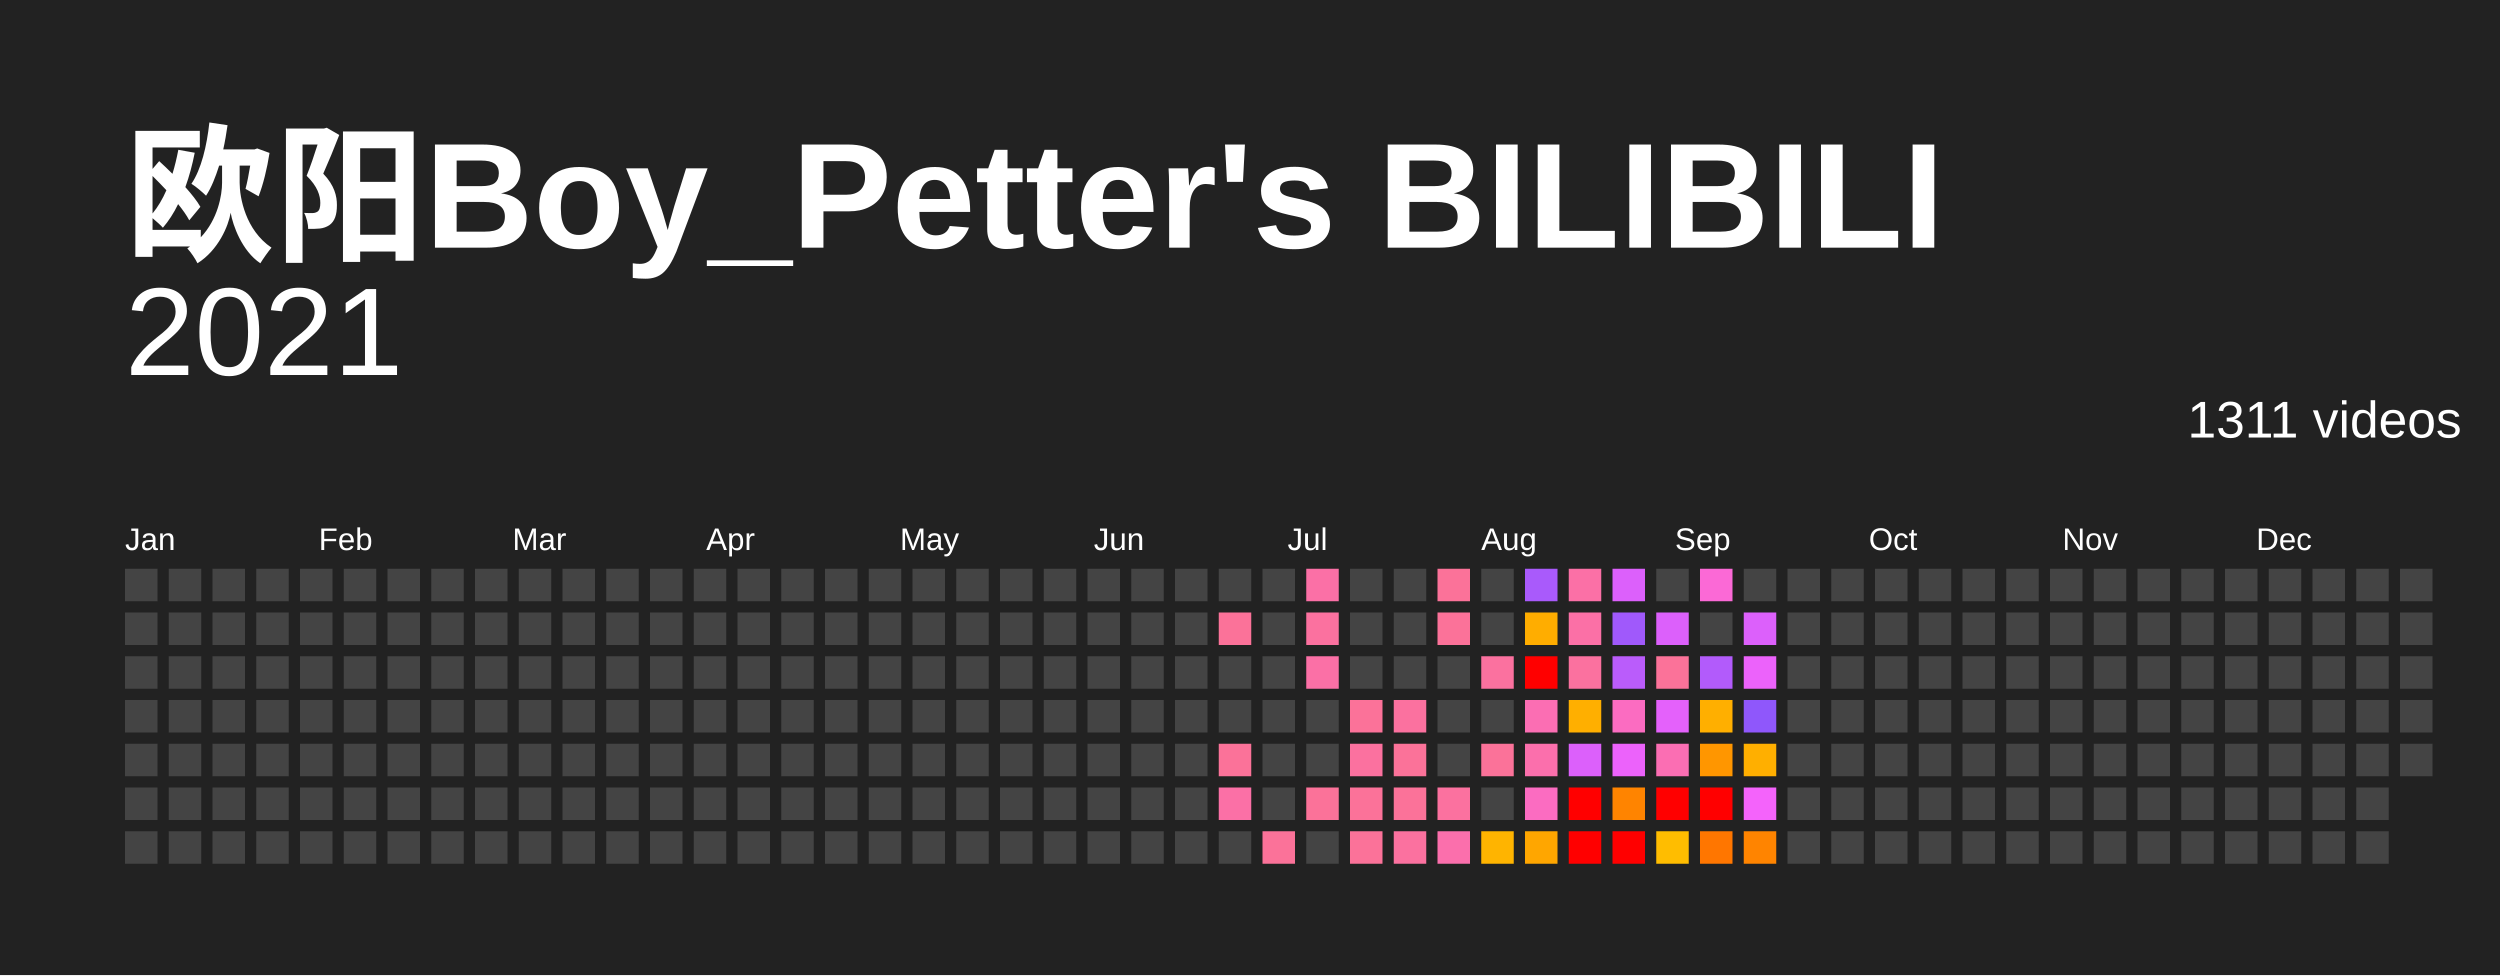
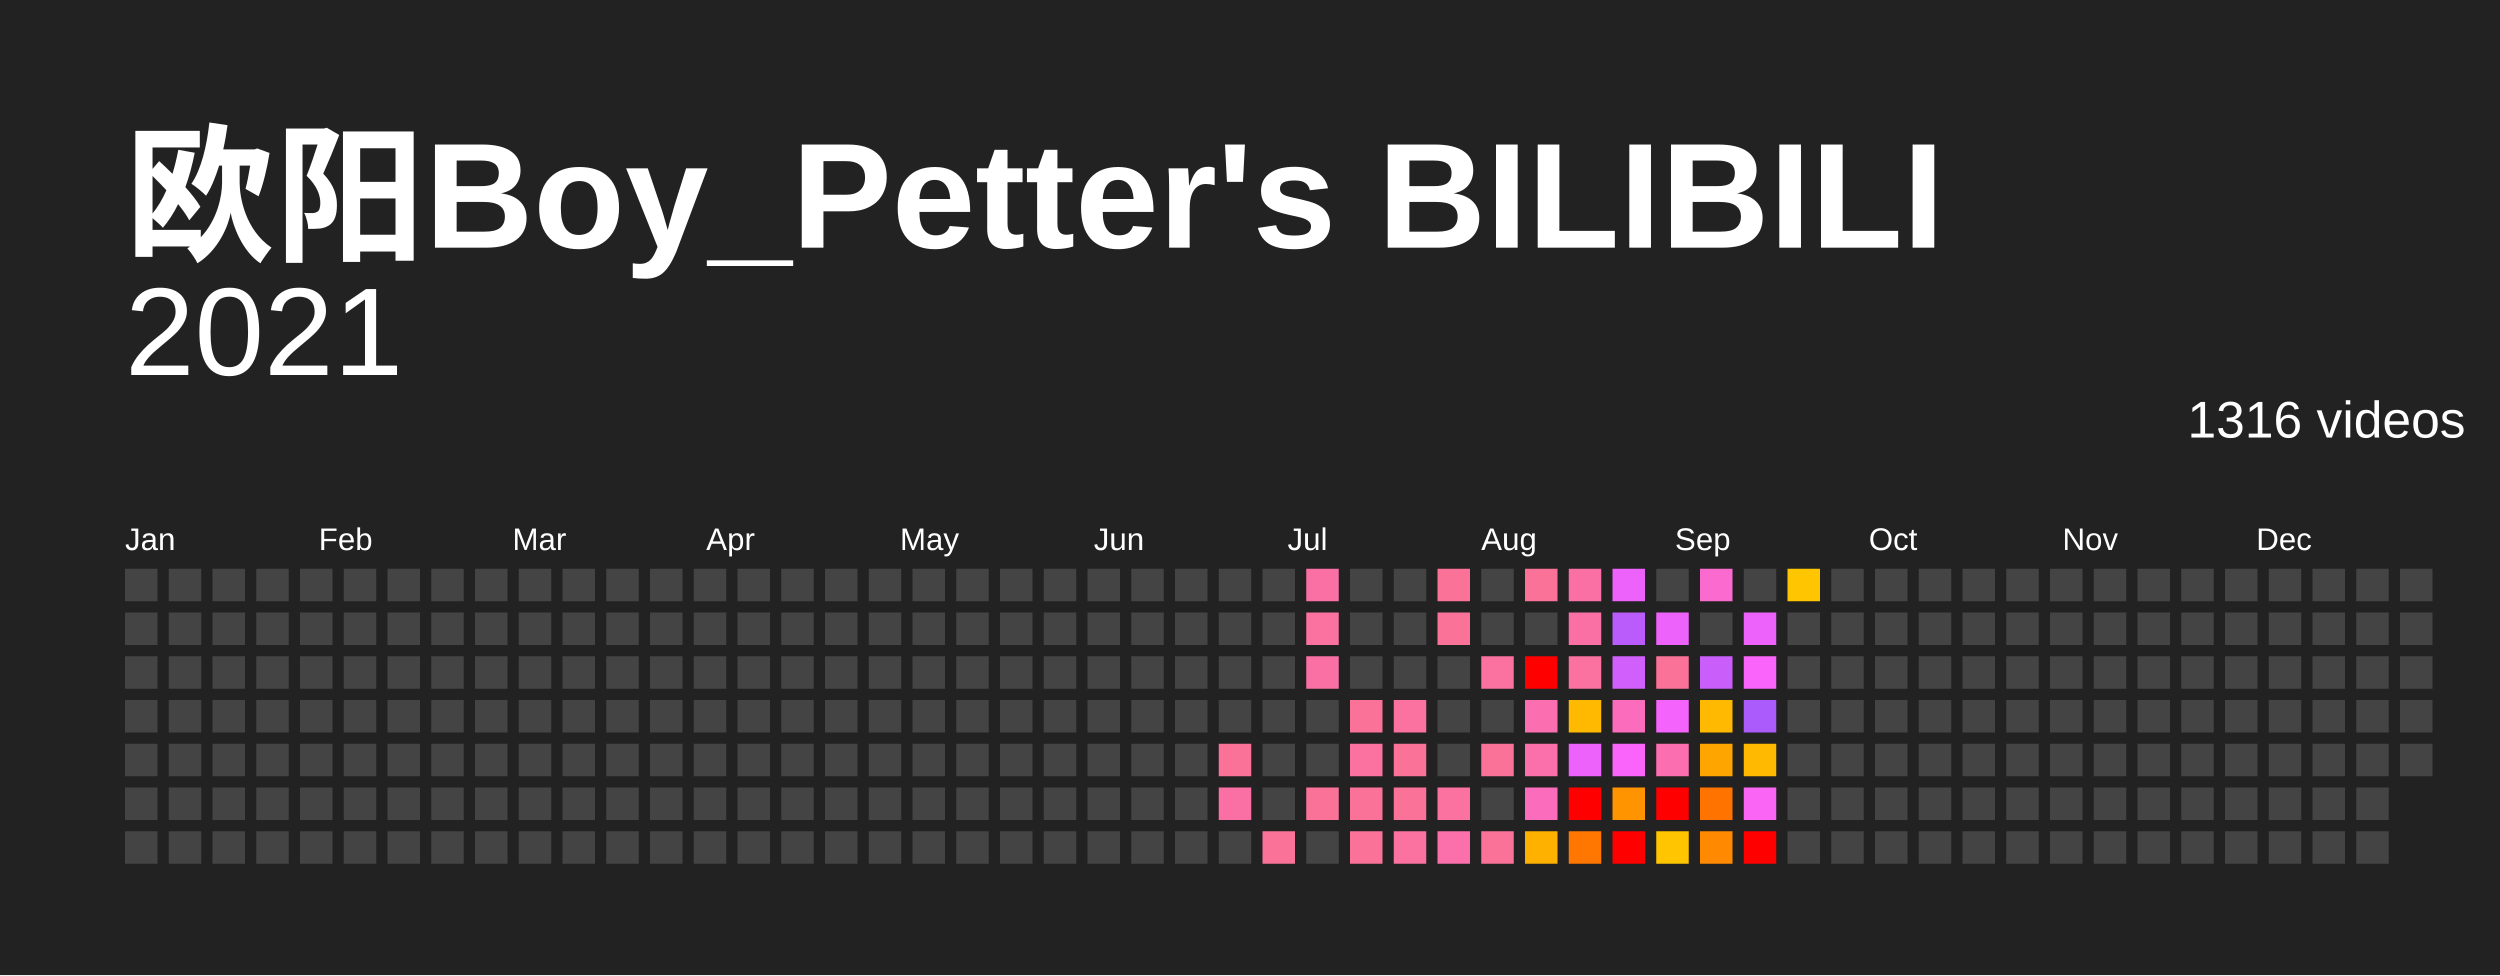
<svg xmlns="http://www.w3.org/2000/svg" baseProfile="full" height="78mm" version="1.1" viewBox="0,0,200,78" width="200mm">
  <defs />
  <rect fill="#222222" height="78" width="200" x="0" y="0" />
  <text fill="#FFFFFF" style="font-size:12px; font-family:Arial; font-weight:bold;" x="10" y="20">欧阳Boy_Petter's BILIBILI</text>
  <text alignment-baseline="hanging" fill="#FFFFFF" style="font-size:10.0px; font-family:Arial;" x="10" y="30">2021</text>
-   <text alignment-baseline="hanging" fill="#FFFFFF" style="font-size:4.125px; font-family:Arial;" x="175" y="35">1311 videos</text>
+   <text alignment-baseline="hanging" fill="#FFFFFF" style="font-size:4.125px; font-family:Arial;" x="175" y="35">1316 videos</text>
  <text fill="#FFFFFF" style="font-size:2.5px; font-family:Arial" x="10.0" y="44">Jan</text>
  <text fill="#FFFFFF" style="font-size:2.5px; font-family:Arial" x="25.5" y="44">Feb</text>
  <text fill="#FFFFFF" style="font-size:2.5px; font-family:Arial" x="41.0" y="44">Mar</text>
  <text fill="#FFFFFF" style="font-size:2.5px; font-family:Arial" x="56.5" y="44">Apr</text>
  <text fill="#FFFFFF" style="font-size:2.5px; font-family:Arial" x="72.0" y="44">May</text>
  <text fill="#FFFFFF" style="font-size:2.5px; font-family:Arial" x="87.5" y="44">Jun</text>
  <text fill="#FFFFFF" style="font-size:2.5px; font-family:Arial" x="103.0" y="44">Jul</text>
  <text fill="#FFFFFF" style="font-size:2.5px; font-family:Arial" x="118.5" y="44">Aug</text>
  <text fill="#FFFFFF" style="font-size:2.5px; font-family:Arial" x="134.0" y="44">Sep</text>
  <text fill="#FFFFFF" style="font-size:2.5px; font-family:Arial" x="149.5" y="44">Oct</text>
  <text fill="#FFFFFF" style="font-size:2.5px; font-family:Arial" x="165.0" y="44">Nov</text>
  <text fill="#FFFFFF" style="font-size:2.5px; font-family:Arial" x="180.5" y="44">Dec</text>
  <rect fill="#444444" height="2.6" width="2.6" x="10.0" y="45.5" />
  <rect fill="#444444" height="2.6" width="2.6" x="10.0" y="49.0" />
  <rect fill="#444444" height="2.6" width="2.6" x="10.0" y="52.5" />
  <rect fill="#444444" height="2.6" width="2.6" x="10.0" y="56.0" />
  <rect fill="#444444" height="2.6" width="2.6" x="10.0" y="59.5" />
  <rect fill="#444444" height="2.6" width="2.6" x="10.0" y="63.0" />
  <rect fill="#444444" height="2.6" width="2.6" x="10.0" y="66.5" />
  <rect fill="#444444" height="2.6" width="2.6" x="13.5" y="45.5" />
  <rect fill="#444444" height="2.6" width="2.6" x="13.5" y="49.0" />
  <rect fill="#444444" height="2.6" width="2.6" x="13.5" y="52.5" />
  <rect fill="#444444" height="2.6" width="2.6" x="13.5" y="56.0" />
  <rect fill="#444444" height="2.6" width="2.6" x="13.5" y="59.5" />
  <rect fill="#444444" height="2.6" width="2.6" x="13.5" y="63.0" />
  <rect fill="#444444" height="2.6" width="2.6" x="13.5" y="66.5" />
  <rect fill="#444444" height="2.6" width="2.6" x="17.0" y="45.5" />
  <rect fill="#444444" height="2.6" width="2.6" x="17.0" y="49.0" />
  <rect fill="#444444" height="2.6" width="2.6" x="17.0" y="52.5" />
  <rect fill="#444444" height="2.6" width="2.6" x="17.0" y="56.0" />
  <rect fill="#444444" height="2.6" width="2.6" x="17.0" y="59.5" />
  <rect fill="#444444" height="2.6" width="2.6" x="17.0" y="63.0" />
  <rect fill="#444444" height="2.6" width="2.6" x="17.0" y="66.5" />
  <rect fill="#444444" height="2.6" width="2.6" x="20.5" y="45.5" />
  <rect fill="#444444" height="2.6" width="2.6" x="20.5" y="49.0" />
  <rect fill="#444444" height="2.6" width="2.6" x="20.5" y="52.5" />
  <rect fill="#444444" height="2.6" width="2.6" x="20.5" y="56.0" />
  <rect fill="#444444" height="2.6" width="2.6" x="20.5" y="59.5" />
  <rect fill="#444444" height="2.6" width="2.6" x="20.5" y="63.0" />
  <rect fill="#444444" height="2.6" width="2.6" x="20.5" y="66.5" />
  <rect fill="#444444" height="2.6" width="2.6" x="24.0" y="45.5" />
  <rect fill="#444444" height="2.6" width="2.6" x="24.0" y="49.0" />
  <rect fill="#444444" height="2.6" width="2.6" x="24.0" y="52.5" />
  <rect fill="#444444" height="2.6" width="2.6" x="24.0" y="56.0" />
  <rect fill="#444444" height="2.6" width="2.6" x="24.0" y="59.5" />
  <rect fill="#444444" height="2.6" width="2.6" x="24.0" y="63.0" />
  <rect fill="#444444" height="2.6" width="2.6" x="24.0" y="66.5" />
  <rect fill="#444444" height="2.6" width="2.6" x="27.5" y="45.5" />
  <rect fill="#444444" height="2.6" width="2.6" x="27.5" y="49.0" />
  <rect fill="#444444" height="2.6" width="2.6" x="27.5" y="52.5" />
  <rect fill="#444444" height="2.6" width="2.6" x="27.5" y="56.0" />
  <rect fill="#444444" height="2.6" width="2.6" x="27.5" y="59.5" />
  <rect fill="#444444" height="2.6" width="2.6" x="27.5" y="63.0" />
  <rect fill="#444444" height="2.6" width="2.6" x="27.5" y="66.5" />
  <rect fill="#444444" height="2.6" width="2.6" x="31.0" y="45.5" />
  <rect fill="#444444" height="2.6" width="2.6" x="31.0" y="49.0" />
  <rect fill="#444444" height="2.6" width="2.6" x="31.0" y="52.5" />
  <rect fill="#444444" height="2.6" width="2.6" x="31.0" y="56.0" />
  <rect fill="#444444" height="2.6" width="2.6" x="31.0" y="59.5" />
  <rect fill="#444444" height="2.6" width="2.6" x="31.0" y="63.0" />
  <rect fill="#444444" height="2.6" width="2.6" x="31.0" y="66.5" />
  <rect fill="#444444" height="2.6" width="2.6" x="34.5" y="45.5" />
  <rect fill="#444444" height="2.6" width="2.6" x="34.5" y="49.0" />
  <rect fill="#444444" height="2.6" width="2.6" x="34.5" y="52.5" />
  <rect fill="#444444" height="2.6" width="2.6" x="34.5" y="56.0" />
  <rect fill="#444444" height="2.6" width="2.6" x="34.5" y="59.5" />
  <rect fill="#444444" height="2.6" width="2.6" x="34.5" y="63.0" />
  <rect fill="#444444" height="2.6" width="2.6" x="34.5" y="66.5" />
  <rect fill="#444444" height="2.6" width="2.6" x="38.0" y="45.5" />
  <rect fill="#444444" height="2.6" width="2.6" x="38.0" y="49.0" />
  <rect fill="#444444" height="2.6" width="2.6" x="38.0" y="52.5" />
  <rect fill="#444444" height="2.6" width="2.6" x="38.0" y="56.0" />
  <rect fill="#444444" height="2.6" width="2.6" x="38.0" y="59.5" />
  <rect fill="#444444" height="2.6" width="2.6" x="38.0" y="63.0" />
  <rect fill="#444444" height="2.6" width="2.6" x="38.0" y="66.5" />
  <rect fill="#444444" height="2.6" width="2.6" x="41.5" y="45.5" />
  <rect fill="#444444" height="2.6" width="2.6" x="41.5" y="49.0" />
  <rect fill="#444444" height="2.6" width="2.6" x="41.5" y="52.5" />
  <rect fill="#444444" height="2.6" width="2.6" x="41.5" y="56.0" />
  <rect fill="#444444" height="2.6" width="2.6" x="41.5" y="59.5" />
  <rect fill="#444444" height="2.6" width="2.6" x="41.5" y="63.0" />
  <rect fill="#444444" height="2.6" width="2.6" x="41.5" y="66.5" />
  <rect fill="#444444" height="2.6" width="2.6" x="45.0" y="45.5" />
  <rect fill="#444444" height="2.6" width="2.6" x="45.0" y="49.0" />
  <rect fill="#444444" height="2.6" width="2.6" x="45.0" y="52.5" />
  <rect fill="#444444" height="2.6" width="2.6" x="45.0" y="56.0" />
  <rect fill="#444444" height="2.6" width="2.6" x="45.0" y="59.5" />
  <rect fill="#444444" height="2.6" width="2.6" x="45.0" y="63.0" />
  <rect fill="#444444" height="2.6" width="2.6" x="45.0" y="66.5" />
  <rect fill="#444444" height="2.6" width="2.6" x="48.5" y="45.5" />
  <rect fill="#444444" height="2.6" width="2.6" x="48.5" y="49.0" />
  <rect fill="#444444" height="2.6" width="2.6" x="48.5" y="52.5" />
  <rect fill="#444444" height="2.6" width="2.6" x="48.5" y="56.0" />
  <rect fill="#444444" height="2.6" width="2.6" x="48.5" y="59.5" />
  <rect fill="#444444" height="2.6" width="2.6" x="48.5" y="63.0" />
  <rect fill="#444444" height="2.6" width="2.6" x="48.5" y="66.5" />
  <rect fill="#444444" height="2.6" width="2.6" x="52.0" y="45.5" />
  <rect fill="#444444" height="2.6" width="2.6" x="52.0" y="49.0" />
  <rect fill="#444444" height="2.6" width="2.6" x="52.0" y="52.5" />
  <rect fill="#444444" height="2.6" width="2.6" x="52.0" y="56.0" />
  <rect fill="#444444" height="2.6" width="2.6" x="52.0" y="59.5" />
  <rect fill="#444444" height="2.6" width="2.6" x="52.0" y="63.0" />
  <rect fill="#444444" height="2.6" width="2.6" x="52.0" y="66.5" />
  <rect fill="#444444" height="2.6" width="2.6" x="55.5" y="45.5" />
  <rect fill="#444444" height="2.6" width="2.6" x="55.5" y="49.0" />
  <rect fill="#444444" height="2.6" width="2.6" x="55.5" y="52.5" />
  <rect fill="#444444" height="2.6" width="2.6" x="55.5" y="56.0" />
  <rect fill="#444444" height="2.6" width="2.6" x="55.5" y="59.5" />
  <rect fill="#444444" height="2.6" width="2.6" x="55.5" y="63.0" />
  <rect fill="#444444" height="2.6" width="2.6" x="55.5" y="66.5" />
  <rect fill="#444444" height="2.6" width="2.6" x="59.0" y="45.5" />
  <rect fill="#444444" height="2.6" width="2.6" x="59.0" y="49.0" />
  <rect fill="#444444" height="2.6" width="2.6" x="59.0" y="52.5" />
  <rect fill="#444444" height="2.6" width="2.6" x="59.0" y="56.0" />
  <rect fill="#444444" height="2.6" width="2.6" x="59.0" y="59.5" />
  <rect fill="#444444" height="2.6" width="2.6" x="59.0" y="63.0" />
  <rect fill="#444444" height="2.6" width="2.6" x="59.0" y="66.5" />
  <rect fill="#444444" height="2.6" width="2.6" x="62.5" y="45.5" />
  <rect fill="#444444" height="2.6" width="2.6" x="62.5" y="49.0" />
  <rect fill="#444444" height="2.6" width="2.6" x="62.5" y="52.5" />
  <rect fill="#444444" height="2.6" width="2.6" x="62.5" y="56.0" />
  <rect fill="#444444" height="2.6" width="2.6" x="62.5" y="59.5" />
  <rect fill="#444444" height="2.6" width="2.6" x="62.5" y="63.0" />
  <rect fill="#444444" height="2.6" width="2.6" x="62.5" y="66.5" />
  <rect fill="#444444" height="2.6" width="2.6" x="66.0" y="45.5" />
  <rect fill="#444444" height="2.6" width="2.6" x="66.0" y="49.0" />
  <rect fill="#444444" height="2.6" width="2.6" x="66.0" y="52.5" />
  <rect fill="#444444" height="2.6" width="2.6" x="66.0" y="56.0" />
  <rect fill="#444444" height="2.6" width="2.6" x="66.0" y="59.5" />
  <rect fill="#444444" height="2.6" width="2.6" x="66.0" y="63.0" />
  <rect fill="#444444" height="2.6" width="2.6" x="66.0" y="66.5" />
  <rect fill="#444444" height="2.6" width="2.6" x="69.5" y="45.5" />
  <rect fill="#444444" height="2.6" width="2.6" x="69.5" y="49.0" />
  <rect fill="#444444" height="2.6" width="2.6" x="69.5" y="52.5" />
  <rect fill="#444444" height="2.6" width="2.6" x="69.5" y="56.0" />
  <rect fill="#444444" height="2.6" width="2.6" x="69.5" y="59.5" />
  <rect fill="#444444" height="2.6" width="2.6" x="69.5" y="63.0" />
  <rect fill="#444444" height="2.6" width="2.6" x="69.5" y="66.5" />
  <rect fill="#444444" height="2.6" width="2.6" x="73.0" y="45.5" />
  <rect fill="#444444" height="2.6" width="2.6" x="73.0" y="49.0" />
  <rect fill="#444444" height="2.6" width="2.6" x="73.0" y="52.5" />
  <rect fill="#444444" height="2.6" width="2.6" x="73.0" y="56.0" />
  <rect fill="#444444" height="2.6" width="2.6" x="73.0" y="59.5" />
  <rect fill="#444444" height="2.6" width="2.6" x="73.0" y="63.0" />
  <rect fill="#444444" height="2.6" width="2.6" x="73.0" y="66.5" />
  <rect fill="#444444" height="2.6" width="2.6" x="76.5" y="45.5" />
  <rect fill="#444444" height="2.6" width="2.6" x="76.5" y="49.0" />
  <rect fill="#444444" height="2.6" width="2.6" x="76.5" y="52.5" />
  <rect fill="#444444" height="2.6" width="2.6" x="76.5" y="56.0" />
  <rect fill="#444444" height="2.6" width="2.6" x="76.5" y="59.5" />
  <rect fill="#444444" height="2.6" width="2.6" x="76.5" y="63.0" />
  <rect fill="#444444" height="2.6" width="2.6" x="76.5" y="66.5" />
  <rect fill="#444444" height="2.6" width="2.6" x="80.0" y="45.5" />
  <rect fill="#444444" height="2.6" width="2.6" x="80.0" y="49.0" />
  <rect fill="#444444" height="2.6" width="2.6" x="80.0" y="52.5" />
  <rect fill="#444444" height="2.6" width="2.6" x="80.0" y="56.0" />
  <rect fill="#444444" height="2.6" width="2.6" x="80.0" y="59.5" />
  <rect fill="#444444" height="2.6" width="2.6" x="80.0" y="63.0" />
  <rect fill="#444444" height="2.6" width="2.6" x="80.0" y="66.5" />
  <rect fill="#444444" height="2.6" width="2.6" x="83.5" y="45.5" />
  <rect fill="#444444" height="2.6" width="2.6" x="83.5" y="49.0" />
  <rect fill="#444444" height="2.6" width="2.6" x="83.5" y="52.5" />
  <rect fill="#444444" height="2.6" width="2.6" x="83.5" y="56.0" />
  <rect fill="#444444" height="2.6" width="2.6" x="83.5" y="59.5" />
  <rect fill="#444444" height="2.6" width="2.6" x="83.5" y="63.0" />
  <rect fill="#444444" height="2.6" width="2.6" x="83.5" y="66.5" />
  <rect fill="#444444" height="2.6" width="2.6" x="87.0" y="45.5" />
  <rect fill="#444444" height="2.6" width="2.6" x="87.0" y="49.0" />
  <rect fill="#444444" height="2.6" width="2.6" x="87.0" y="52.5" />
  <rect fill="#444444" height="2.6" width="2.6" x="87.0" y="56.0" />
  <rect fill="#444444" height="2.6" width="2.6" x="87.0" y="59.5" />
  <rect fill="#444444" height="2.6" width="2.6" x="87.0" y="63.0" />
  <rect fill="#444444" height="2.6" width="2.6" x="87.0" y="66.5" />
  <rect fill="#444444" height="2.6" width="2.6" x="90.5" y="45.5" />
  <rect fill="#444444" height="2.6" width="2.6" x="90.5" y="49.0" />
  <rect fill="#444444" height="2.6" width="2.6" x="90.5" y="52.5" />
  <rect fill="#444444" height="2.6" width="2.6" x="90.5" y="56.0" />
  <rect fill="#444444" height="2.6" width="2.6" x="90.5" y="59.5" />
  <rect fill="#444444" height="2.6" width="2.6" x="90.5" y="63.0" />
  <rect fill="#444444" height="2.6" width="2.6" x="90.5" y="66.5" />
  <rect fill="#444444" height="2.6" width="2.6" x="94.0" y="45.5" />
  <rect fill="#444444" height="2.6" width="2.6" x="94.0" y="49.0" />
  <rect fill="#444444" height="2.6" width="2.6" x="94.0" y="52.5" />
  <rect fill="#444444" height="2.6" width="2.6" x="94.0" y="56.0" />
  <rect fill="#444444" height="2.6" width="2.6" x="94.0" y="59.5" />
  <rect fill="#444444" height="2.6" width="2.6" x="94.0" y="63.0" />
  <rect fill="#444444" height="2.6" width="2.6" x="94.0" y="66.5" />
  <rect fill="#444444" height="2.6" width="2.6" x="97.5" y="45.5" />
-   <rect fill="#fb7299" height="2.6" width="2.6" x="97.5" y="49.0" />
+   <rect fill="#444444" height="2.6" width="2.6" x="97.5" y="49.0" />
  <rect fill="#444444" height="2.6" width="2.6" x="97.5" y="52.5" />
  <rect fill="#444444" height="2.6" width="2.6" x="97.5" y="56.0" />
  <rect fill="#fb7299" height="2.6" width="2.6" x="97.5" y="59.5" />
-   <rect fill="#fb70a6" height="2.6" width="2.6" x="97.5" y="63.0" />
+   <rect fill="#fb70a4" height="2.6" width="2.6" x="97.5" y="63.0" />
  <rect fill="#444444" height="2.6" width="2.6" x="97.5" y="66.5" />
  <rect fill="#444444" height="2.6" width="2.6" x="101.0" y="45.5" />
  <rect fill="#444444" height="2.6" width="2.6" x="101.0" y="49.0" />
  <rect fill="#444444" height="2.6" width="2.6" x="101.0" y="52.5" />
  <rect fill="#444444" height="2.6" width="2.6" x="101.0" y="56.0" />
  <rect fill="#444444" height="2.6" width="2.6" x="101.0" y="59.5" />
  <rect fill="#444444" height="2.6" width="2.6" x="101.0" y="63.0" />
  <rect fill="#fb7299" height="2.6" width="2.6" x="101.0" y="66.5" />
-   <rect fill="#fb70a6" height="2.6" width="2.6" x="104.5" y="45.5" />
+   <rect fill="#fb70a4" height="2.6" width="2.6" x="104.5" y="45.5" />
  <rect fill="#fb719f" height="2.6" width="2.6" x="104.5" y="49.0" />
-   <rect fill="#fb70a6" height="2.6" width="2.6" x="104.5" y="52.5" />
+   <rect fill="#fb70a4" height="2.6" width="2.6" x="104.5" y="52.5" />
  <rect fill="#444444" height="2.6" width="2.6" x="104.5" y="56.0" />
  <rect fill="#444444" height="2.6" width="2.6" x="104.5" y="59.5" />
  <rect fill="#fb7299" height="2.6" width="2.6" x="104.5" y="63.0" />
  <rect fill="#444444" height="2.6" width="2.6" x="104.5" y="66.5" />
  <rect fill="#444444" height="2.6" width="2.6" x="108.0" y="45.5" />
  <rect fill="#444444" height="2.6" width="2.6" x="108.0" y="49.0" />
  <rect fill="#444444" height="2.6" width="2.6" x="108.0" y="52.5" />
  <rect fill="#fb7299" height="2.6" width="2.6" x="108.0" y="56.0" />
  <rect fill="#fb719f" height="2.6" width="2.6" x="108.0" y="59.5" />
  <rect fill="#fb7299" height="2.6" width="2.6" x="108.0" y="63.0" />
  <rect fill="#fb7299" height="2.6" width="2.6" x="108.0" y="66.5" />
  <rect fill="#444444" height="2.6" width="2.6" x="111.5" y="45.5" />
  <rect fill="#444444" height="2.6" width="2.6" x="111.5" y="49.0" />
  <rect fill="#444444" height="2.6" width="2.6" x="111.5" y="52.5" />
  <rect fill="#fb719f" height="2.6" width="2.6" x="111.5" y="56.0" />
  <rect fill="#fb7299" height="2.6" width="2.6" x="111.5" y="59.5" />
  <rect fill="#fb7299" height="2.6" width="2.6" x="111.5" y="63.0" />
  <rect fill="#fb719f" height="2.6" width="2.6" x="111.5" y="66.5" />
  <rect fill="#fb7299" height="2.6" width="2.6" x="115.0" y="45.5" />
  <rect fill="#fb7299" height="2.6" width="2.6" x="115.0" y="49.0" />
  <rect fill="#444444" height="2.6" width="2.6" x="115.0" y="52.5" />
  <rect fill="#444444" height="2.6" width="2.6" x="115.0" y="56.0" />
  <rect fill="#444444" height="2.6" width="2.6" x="115.0" y="59.5" />
  <rect fill="#fb719f" height="2.6" width="2.6" x="115.0" y="63.0" />
-   <rect fill="#fb6fac" height="2.6" width="2.6" x="115.0" y="66.5" />
+   <rect fill="#fb6faa" height="2.6" width="2.6" x="115.0" y="66.5" />
  <rect fill="#444444" height="2.6" width="2.6" x="118.5" y="45.5" />
  <rect fill="#444444" height="2.6" width="2.6" x="118.5" y="49.0" />
  <rect fill="#fb719f" height="2.6" width="2.6" x="118.5" y="52.5" />
  <rect fill="#444444" height="2.6" width="2.6" x="118.5" y="56.0" />
  <rect fill="#fb7299" height="2.6" width="2.6" x="118.5" y="59.5" />
  <rect fill="#444444" height="2.6" width="2.6" x="118.5" y="63.0" />
-   <rect fill="#ffb400" height="2.6" width="2.6" x="118.5" y="66.5" />
-   <rect fill="#a95afb" height="2.6" width="2.6" x="122.0" y="45.5" />
-   <rect fill="#ffad00" height="2.6" width="2.6" x="122.0" y="49.0" />
+   <rect fill="#fb7299" height="2.6" width="2.6" x="118.5" y="66.5" />
+   <rect fill="#fb7299" height="2.6" width="2.6" x="122.0" y="45.5" />
+   <rect fill="#444444" height="2.6" width="2.6" x="122.0" y="49.0" />
  <rect fill="red" height="2.6" width="2.6" x="122.0" y="52.5" />
-   <rect fill="#fb6eb3" height="2.6" width="2.6" x="122.0" y="56.0" />
-   <rect fill="#fb6fac" height="2.6" width="2.6" x="122.0" y="59.5" />
-   <rect fill="#fb6cc1" height="2.6" width="2.6" x="122.0" y="63.0" />
-   <rect fill="#ffa600" height="2.6" width="2.6" x="122.0" y="66.5" />
-   <rect fill="#fb70a6" height="2.6" width="2.6" x="125.5" y="45.5" />
-   <rect fill="#fb70a6" height="2.6" width="2.6" x="125.5" y="49.0" />
+   <rect fill="#fb6fb0" height="2.6" width="2.6" x="122.0" y="56.0" />
+   <rect fill="#fb6faa" height="2.6" width="2.6" x="122.0" y="59.5" />
+   <rect fill="#fb6dbc" height="2.6" width="2.6" x="122.0" y="63.0" />
+   <rect fill="#ffb100" height="2.6" width="2.6" x="122.0" y="66.5" />
+   <rect fill="#fb70a4" height="2.6" width="2.6" x="125.5" y="45.5" />
+   <rect fill="#fb70a4" height="2.6" width="2.6" x="125.5" y="49.0" />
  <rect fill="#fb719f" height="2.6" width="2.6" x="125.5" y="52.5" />
-   <rect fill="#ffaf00" height="2.6" width="2.6" x="125.5" y="56.0" />
-   <rect fill="#dc60fb" height="2.6" width="2.6" x="125.5" y="59.5" />
+   <rect fill="#ffb900" height="2.6" width="2.6" x="125.5" y="56.0" />
+   <rect fill="#ed62fb" height="2.6" width="2.6" x="125.5" y="59.5" />
  <rect fill="red" height="2.6" width="2.6" x="125.5" y="63.0" />
-   <rect fill="red" height="2.6" width="2.6" x="125.5" y="66.5" />
-   <rect fill="#dc60fb" height="2.6" width="2.6" x="129.0" y="45.5" />
-   <rect fill="#a059fb" height="2.6" width="2.6" x="129.0" y="49.0" />
-   <rect fill="#ba5cfb" height="2.6" width="2.6" x="129.0" y="52.5" />
-   <rect fill="#fb6cc1" height="2.6" width="2.6" x="129.0" y="56.0" />
-   <rect fill="#ec62fb" height="2.6" width="2.6" x="129.0" y="59.5" />
-   <rect fill="#ff8400" height="2.6" width="2.6" x="129.0" y="63.0" />
+   <rect fill="#ff7600" height="2.6" width="2.6" x="125.5" y="66.5" />
+   <rect fill="#ed62fb" height="2.6" width="2.6" x="129.0" y="45.5" />
+   <rect fill="#ba5cfb" height="2.6" width="2.6" x="129.0" y="49.0" />
+   <rect fill="#d05ffb" height="2.6" width="2.6" x="129.0" y="52.5" />
+   <rect fill="#fb6dbc" height="2.6" width="2.6" x="129.0" y="56.0" />
+   <rect fill="#fa64fb" height="2.6" width="2.6" x="129.0" y="59.5" />
+   <rect fill="#ff9300" height="2.6" width="2.6" x="129.0" y="63.0" />
  <rect fill="red" height="2.6" width="2.6" x="129.0" y="66.5" />
  <rect fill="#444444" height="2.6" width="2.6" x="132.5" y="45.5" />
-   <rect fill="#dc60fb" height="2.6" width="2.6" x="132.5" y="49.0" />
+   <rect fill="#ed62fb" height="2.6" width="2.6" x="132.5" y="49.0" />
  <rect fill="#fb7299" height="2.6" width="2.6" x="132.5" y="52.5" />
-   <rect fill="#e461fb" height="2.6" width="2.6" x="132.5" y="56.0" />
-   <rect fill="#fb6eb3" height="2.6" width="2.6" x="132.5" y="59.5" />
+   <rect fill="#f463fb" height="2.6" width="2.6" x="132.5" y="56.0" />
+   <rect fill="#fb6fb0" height="2.6" width="2.6" x="132.5" y="59.5" />
  <rect fill="red" height="2.6" width="2.6" x="132.5" y="63.0" />
-   <rect fill="#ffbd00" height="2.6" width="2.6" x="132.5" y="66.5" />
-   <rect fill="#fb69d6" height="2.6" width="2.6" x="136.0" y="45.5" />
+   <rect fill="#ffc500" height="2.6" width="2.6" x="132.5" y="66.5" />
+   <rect fill="#fb6ace" height="2.6" width="2.6" x="136.0" y="45.5" />
  <rect fill="#444444" height="2.6" width="2.6" x="136.0" y="49.0" />
-   <rect fill="#b25bfb" height="2.6" width="2.6" x="136.0" y="52.5" />
-   <rect fill="#ffaf00" height="2.6" width="2.6" x="136.0" y="56.0" />
-   <rect fill="#ff9600" height="2.6" width="2.6" x="136.0" y="59.5" />
-   <rect fill="red" height="2.6" width="2.6" x="136.0" y="63.0" />
-   <rect fill="#ff7600" height="2.6" width="2.6" x="136.0" y="66.5" />
+   <rect fill="#c95efb" height="2.6" width="2.6" x="136.0" y="52.5" />
+   <rect fill="#ffb900" height="2.6" width="2.6" x="136.0" y="56.0" />
+   <rect fill="#ffa500" height="2.6" width="2.6" x="136.0" y="59.5" />
+   <rect fill="#ff7400" height="2.6" width="2.6" x="136.0" y="63.0" />
+   <rect fill="#ff8900" height="2.6" width="2.6" x="136.0" y="66.5" />
  <rect fill="#444444" height="2.6" width="2.6" x="139.5" y="45.5" />
-   <rect fill="#dc60fb" height="2.6" width="2.6" x="139.5" y="49.0" />
-   <rect fill="#ec62fb" height="2.6" width="2.6" x="139.5" y="52.5" />
-   <rect fill="#8f57fb" height="2.6" width="2.6" x="139.5" y="56.0" />
-   <rect fill="#ffaf00" height="2.6" width="2.6" x="139.5" y="59.5" />
-   <rect fill="#f463fb" height="2.6" width="2.6" x="139.5" y="63.0" />
-   <rect fill="#ff8400" height="2.6" width="2.6" x="139.5" y="66.5" />
-   <rect fill="#444444" height="2.6" width="2.6" x="143.0" y="45.5" />
+   <rect fill="#ed62fb" height="2.6" width="2.6" x="139.5" y="49.0" />
+   <rect fill="#fa64fb" height="2.6" width="2.6" x="139.5" y="52.5" />
+   <rect fill="#ab5afb" height="2.6" width="2.6" x="139.5" y="56.0" />
+   <rect fill="#ffb900" height="2.6" width="2.6" x="139.5" y="59.5" />
+   <rect fill="#fb65f5" height="2.6" width="2.6" x="139.5" y="63.0" />
+   <rect fill="red" height="2.6" width="2.6" x="139.5" y="66.5" />
+   <rect fill="#ffc500" height="2.6" width="2.6" x="143.0" y="45.5" />
  <rect fill="#444444" height="2.6" width="2.6" x="143.0" y="49.0" />
  <rect fill="#444444" height="2.6" width="2.6" x="143.0" y="52.5" />
  <rect fill="#444444" height="2.6" width="2.6" x="143.0" y="56.0" />
  <rect fill="#444444" height="2.6" width="2.6" x="143.0" y="59.5" />
  <rect fill="#444444" height="2.6" width="2.6" x="143.0" y="63.0" />
  <rect fill="#444444" height="2.6" width="2.6" x="143.0" y="66.5" />
  <rect fill="#444444" height="2.6" width="2.6" x="146.5" y="45.5" />
  <rect fill="#444444" height="2.6" width="2.6" x="146.5" y="49.0" />
  <rect fill="#444444" height="2.6" width="2.6" x="146.5" y="52.5" />
  <rect fill="#444444" height="2.6" width="2.6" x="146.5" y="56.0" />
  <rect fill="#444444" height="2.6" width="2.6" x="146.5" y="59.5" />
  <rect fill="#444444" height="2.6" width="2.6" x="146.5" y="63.0" />
  <rect fill="#444444" height="2.6" width="2.6" x="146.5" y="66.5" />
  <rect fill="#444444" height="2.6" width="2.6" x="150.0" y="45.5" />
  <rect fill="#444444" height="2.6" width="2.6" x="150.0" y="49.0" />
  <rect fill="#444444" height="2.6" width="2.6" x="150.0" y="52.5" />
  <rect fill="#444444" height="2.6" width="2.6" x="150.0" y="56.0" />
  <rect fill="#444444" height="2.6" width="2.6" x="150.0" y="59.5" />
  <rect fill="#444444" height="2.6" width="2.6" x="150.0" y="63.0" />
  <rect fill="#444444" height="2.6" width="2.6" x="150.0" y="66.5" />
  <rect fill="#444444" height="2.6" width="2.6" x="153.5" y="45.5" />
  <rect fill="#444444" height="2.6" width="2.6" x="153.5" y="49.0" />
  <rect fill="#444444" height="2.6" width="2.6" x="153.5" y="52.5" />
  <rect fill="#444444" height="2.6" width="2.6" x="153.5" y="56.0" />
  <rect fill="#444444" height="2.6" width="2.6" x="153.5" y="59.5" />
  <rect fill="#444444" height="2.6" width="2.6" x="153.5" y="63.0" />
  <rect fill="#444444" height="2.6" width="2.6" x="153.5" y="66.5" />
  <rect fill="#444444" height="2.6" width="2.6" x="157.0" y="45.5" />
  <rect fill="#444444" height="2.6" width="2.6" x="157.0" y="49.0" />
  <rect fill="#444444" height="2.6" width="2.6" x="157.0" y="52.5" />
  <rect fill="#444444" height="2.6" width="2.6" x="157.0" y="56.0" />
  <rect fill="#444444" height="2.6" width="2.6" x="157.0" y="59.5" />
  <rect fill="#444444" height="2.6" width="2.6" x="157.0" y="63.0" />
  <rect fill="#444444" height="2.6" width="2.6" x="157.0" y="66.5" />
  <rect fill="#444444" height="2.6" width="2.6" x="160.5" y="45.5" />
  <rect fill="#444444" height="2.6" width="2.6" x="160.5" y="49.0" />
  <rect fill="#444444" height="2.6" width="2.6" x="160.5" y="52.5" />
  <rect fill="#444444" height="2.6" width="2.6" x="160.5" y="56.0" />
  <rect fill="#444444" height="2.6" width="2.6" x="160.5" y="59.5" />
  <rect fill="#444444" height="2.6" width="2.6" x="160.5" y="63.0" />
  <rect fill="#444444" height="2.6" width="2.6" x="160.5" y="66.5" />
  <rect fill="#444444" height="2.6" width="2.6" x="164.0" y="45.5" />
  <rect fill="#444444" height="2.6" width="2.6" x="164.0" y="49.0" />
  <rect fill="#444444" height="2.6" width="2.6" x="164.0" y="52.5" />
  <rect fill="#444444" height="2.6" width="2.6" x="164.0" y="56.0" />
  <rect fill="#444444" height="2.6" width="2.6" x="164.0" y="59.5" />
  <rect fill="#444444" height="2.6" width="2.6" x="164.0" y="63.0" />
  <rect fill="#444444" height="2.6" width="2.6" x="164.0" y="66.5" />
  <rect fill="#444444" height="2.6" width="2.6" x="167.5" y="45.5" />
  <rect fill="#444444" height="2.6" width="2.6" x="167.5" y="49.0" />
  <rect fill="#444444" height="2.6" width="2.6" x="167.5" y="52.5" />
  <rect fill="#444444" height="2.6" width="2.6" x="167.5" y="56.0" />
  <rect fill="#444444" height="2.6" width="2.6" x="167.5" y="59.5" />
  <rect fill="#444444" height="2.6" width="2.6" x="167.5" y="63.0" />
  <rect fill="#444444" height="2.6" width="2.6" x="167.5" y="66.5" />
  <rect fill="#444444" height="2.6" width="2.6" x="171.0" y="45.5" />
  <rect fill="#444444" height="2.6" width="2.6" x="171.0" y="49.0" />
  <rect fill="#444444" height="2.6" width="2.6" x="171.0" y="52.5" />
  <rect fill="#444444" height="2.6" width="2.6" x="171.0" y="56.0" />
  <rect fill="#444444" height="2.6" width="2.6" x="171.0" y="59.5" />
  <rect fill="#444444" height="2.6" width="2.6" x="171.0" y="63.0" />
  <rect fill="#444444" height="2.6" width="2.6" x="171.0" y="66.5" />
  <rect fill="#444444" height="2.6" width="2.6" x="174.5" y="45.5" />
  <rect fill="#444444" height="2.6" width="2.6" x="174.5" y="49.0" />
  <rect fill="#444444" height="2.6" width="2.6" x="174.5" y="52.5" />
  <rect fill="#444444" height="2.6" width="2.6" x="174.5" y="56.0" />
  <rect fill="#444444" height="2.6" width="2.6" x="174.5" y="59.5" />
  <rect fill="#444444" height="2.6" width="2.6" x="174.5" y="63.0" />
  <rect fill="#444444" height="2.6" width="2.6" x="174.5" y="66.5" />
  <rect fill="#444444" height="2.6" width="2.6" x="178.0" y="45.5" />
  <rect fill="#444444" height="2.6" width="2.6" x="178.0" y="49.0" />
  <rect fill="#444444" height="2.6" width="2.6" x="178.0" y="52.5" />
  <rect fill="#444444" height="2.6" width="2.6" x="178.0" y="56.0" />
  <rect fill="#444444" height="2.6" width="2.6" x="178.0" y="59.5" />
  <rect fill="#444444" height="2.6" width="2.6" x="178.0" y="63.0" />
  <rect fill="#444444" height="2.6" width="2.6" x="178.0" y="66.5" />
  <rect fill="#444444" height="2.6" width="2.6" x="181.5" y="45.5" />
  <rect fill="#444444" height="2.6" width="2.6" x="181.5" y="49.0" />
  <rect fill="#444444" height="2.6" width="2.6" x="181.5" y="52.5" />
  <rect fill="#444444" height="2.6" width="2.6" x="181.5" y="56.0" />
  <rect fill="#444444" height="2.6" width="2.6" x="181.5" y="59.5" />
  <rect fill="#444444" height="2.6" width="2.6" x="181.5" y="63.0" />
  <rect fill="#444444" height="2.6" width="2.6" x="181.5" y="66.5" />
  <rect fill="#444444" height="2.6" width="2.6" x="185.0" y="45.5" />
  <rect fill="#444444" height="2.6" width="2.6" x="185.0" y="49.0" />
  <rect fill="#444444" height="2.6" width="2.6" x="185.0" y="52.5" />
  <rect fill="#444444" height="2.6" width="2.6" x="185.0" y="56.0" />
  <rect fill="#444444" height="2.6" width="2.6" x="185.0" y="59.5" />
  <rect fill="#444444" height="2.6" width="2.6" x="185.0" y="63.0" />
  <rect fill="#444444" height="2.6" width="2.6" x="185.0" y="66.5" />
  <rect fill="#444444" height="2.6" width="2.6" x="188.5" y="45.5" />
  <rect fill="#444444" height="2.6" width="2.6" x="188.5" y="49.0" />
  <rect fill="#444444" height="2.6" width="2.6" x="188.5" y="52.5" />
  <rect fill="#444444" height="2.6" width="2.6" x="188.5" y="56.0" />
  <rect fill="#444444" height="2.6" width="2.6" x="188.5" y="59.5" />
  <rect fill="#444444" height="2.6" width="2.6" x="188.5" y="63.0" />
  <rect fill="#444444" height="2.6" width="2.6" x="188.5" y="66.5" />
  <rect fill="#444444" height="2.6" width="2.6" x="192.0" y="45.5" />
  <rect fill="#444444" height="2.6" width="2.6" x="192.0" y="49.0" />
  <rect fill="#444444" height="2.6" width="2.6" x="192.0" y="52.5" />
  <rect fill="#444444" height="2.6" width="2.6" x="192.0" y="56.0" />
  <rect fill="#444444" height="2.6" width="2.6" x="192.0" y="59.5" />
</svg>
